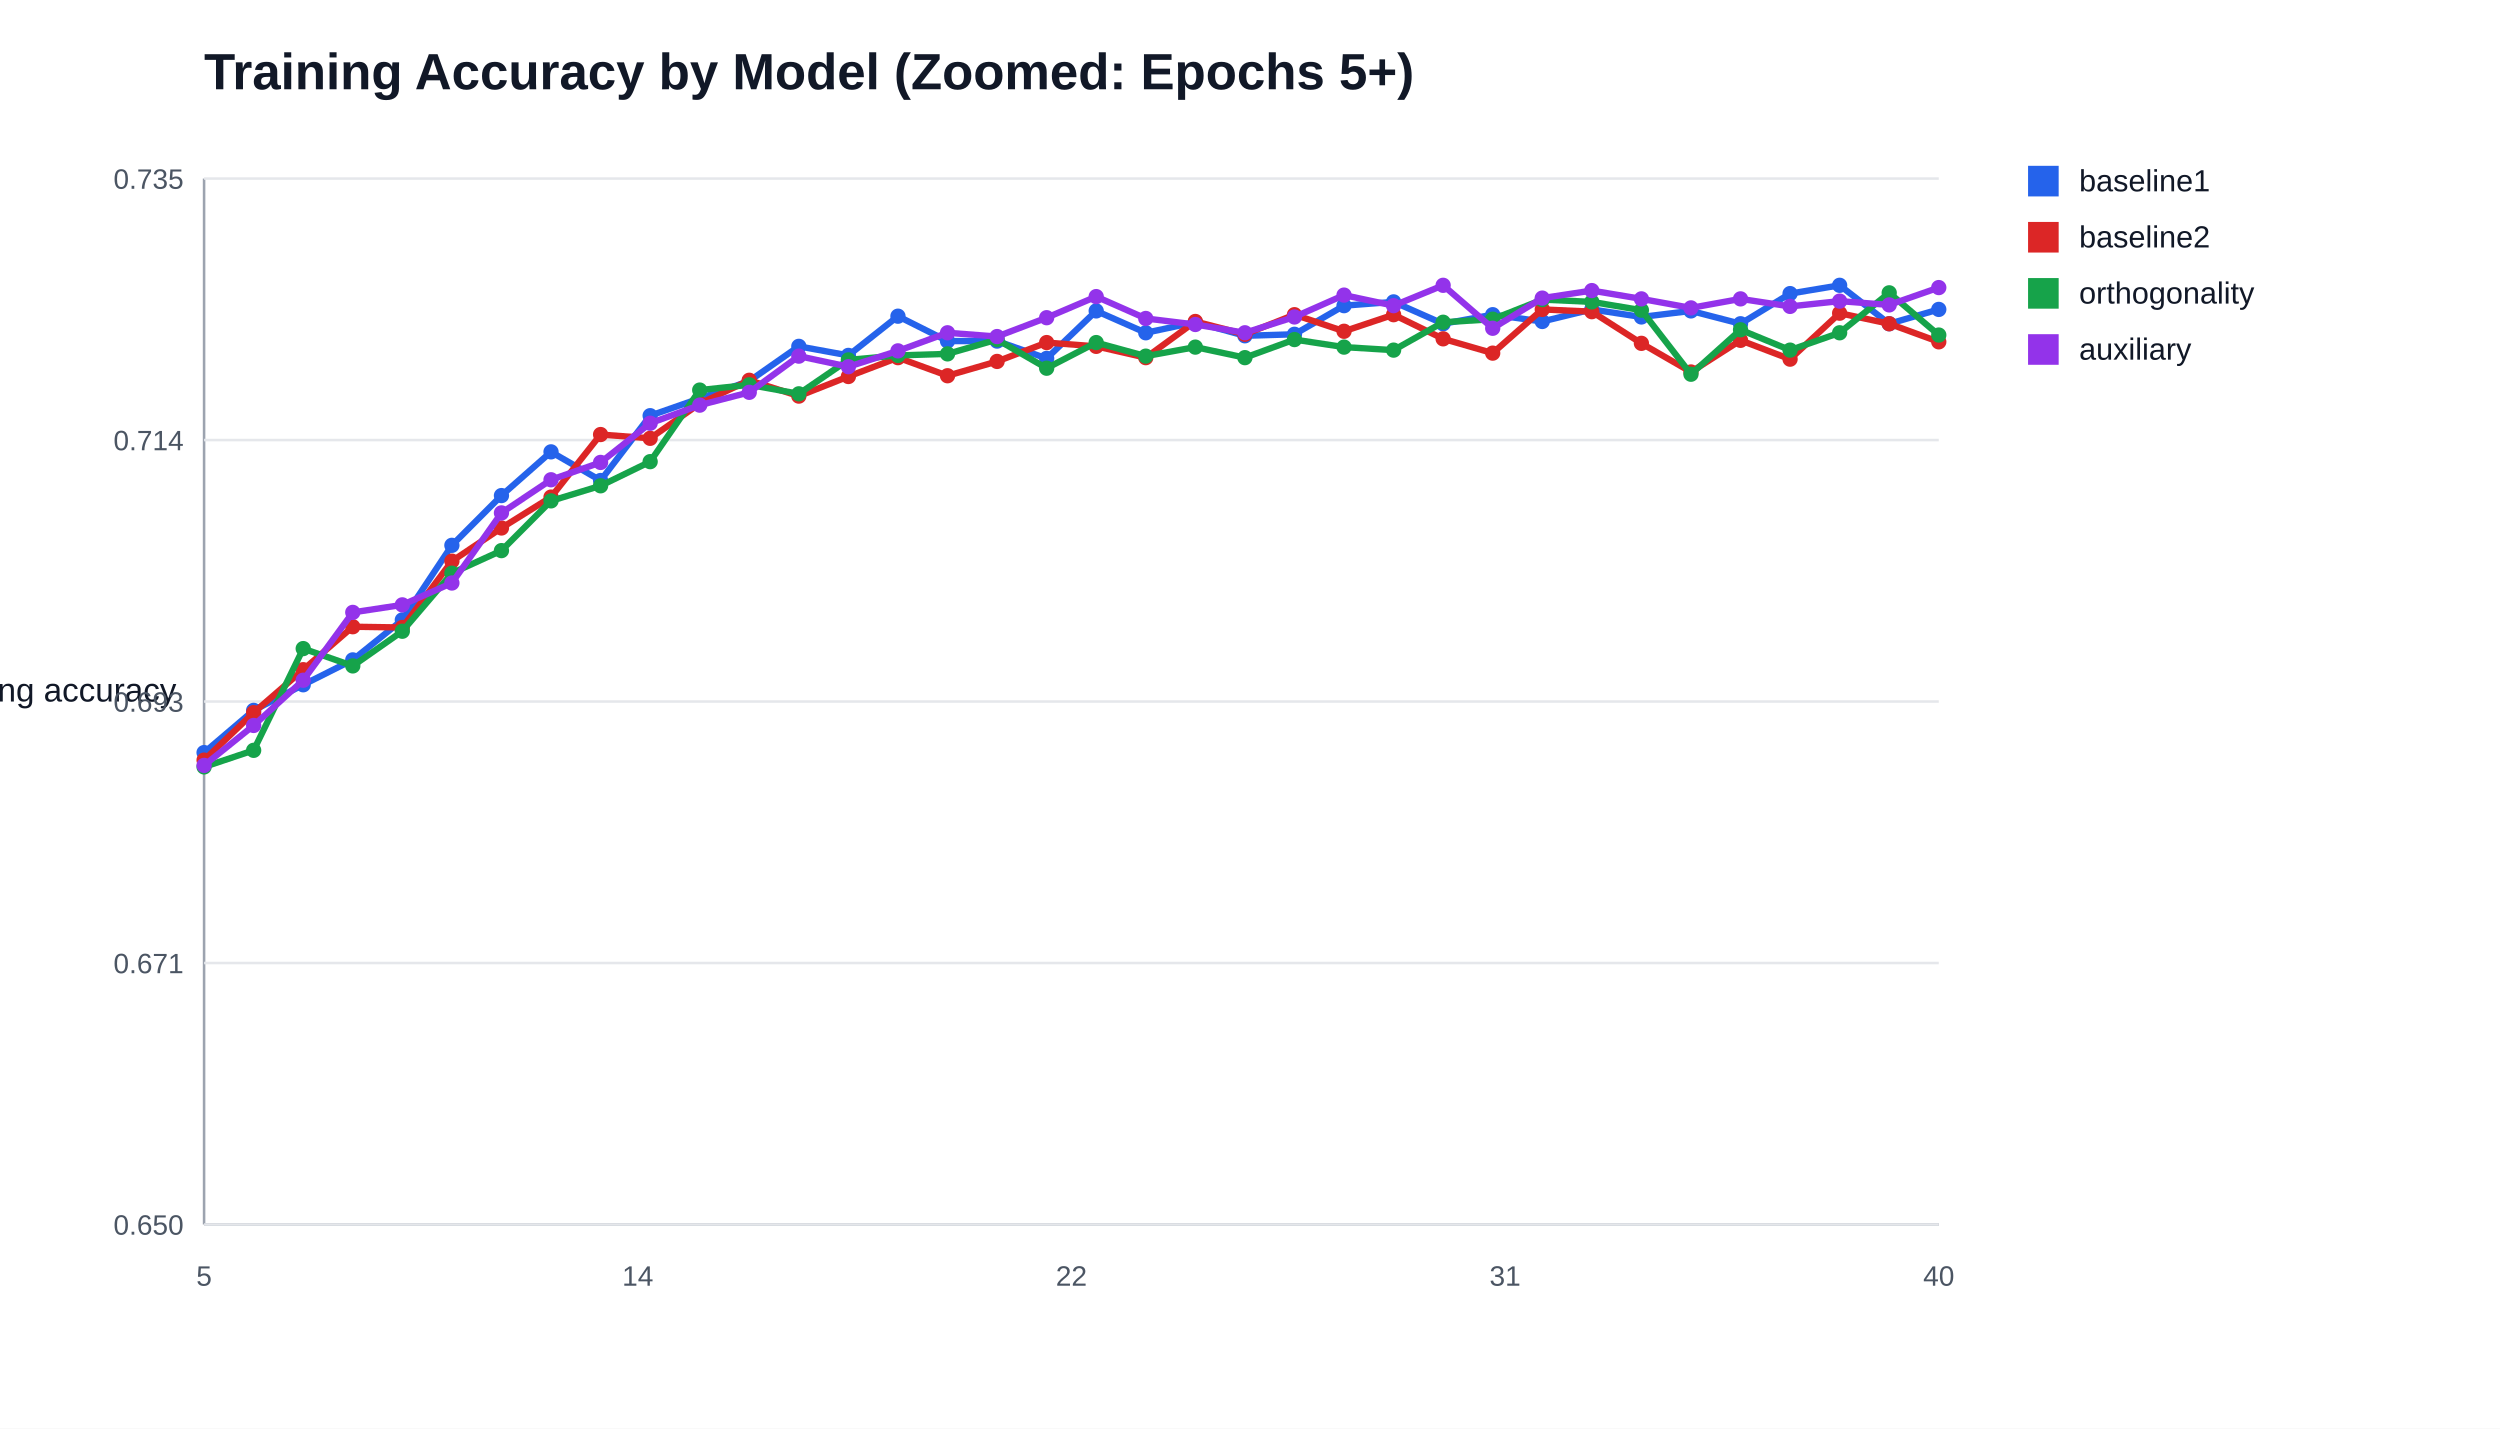
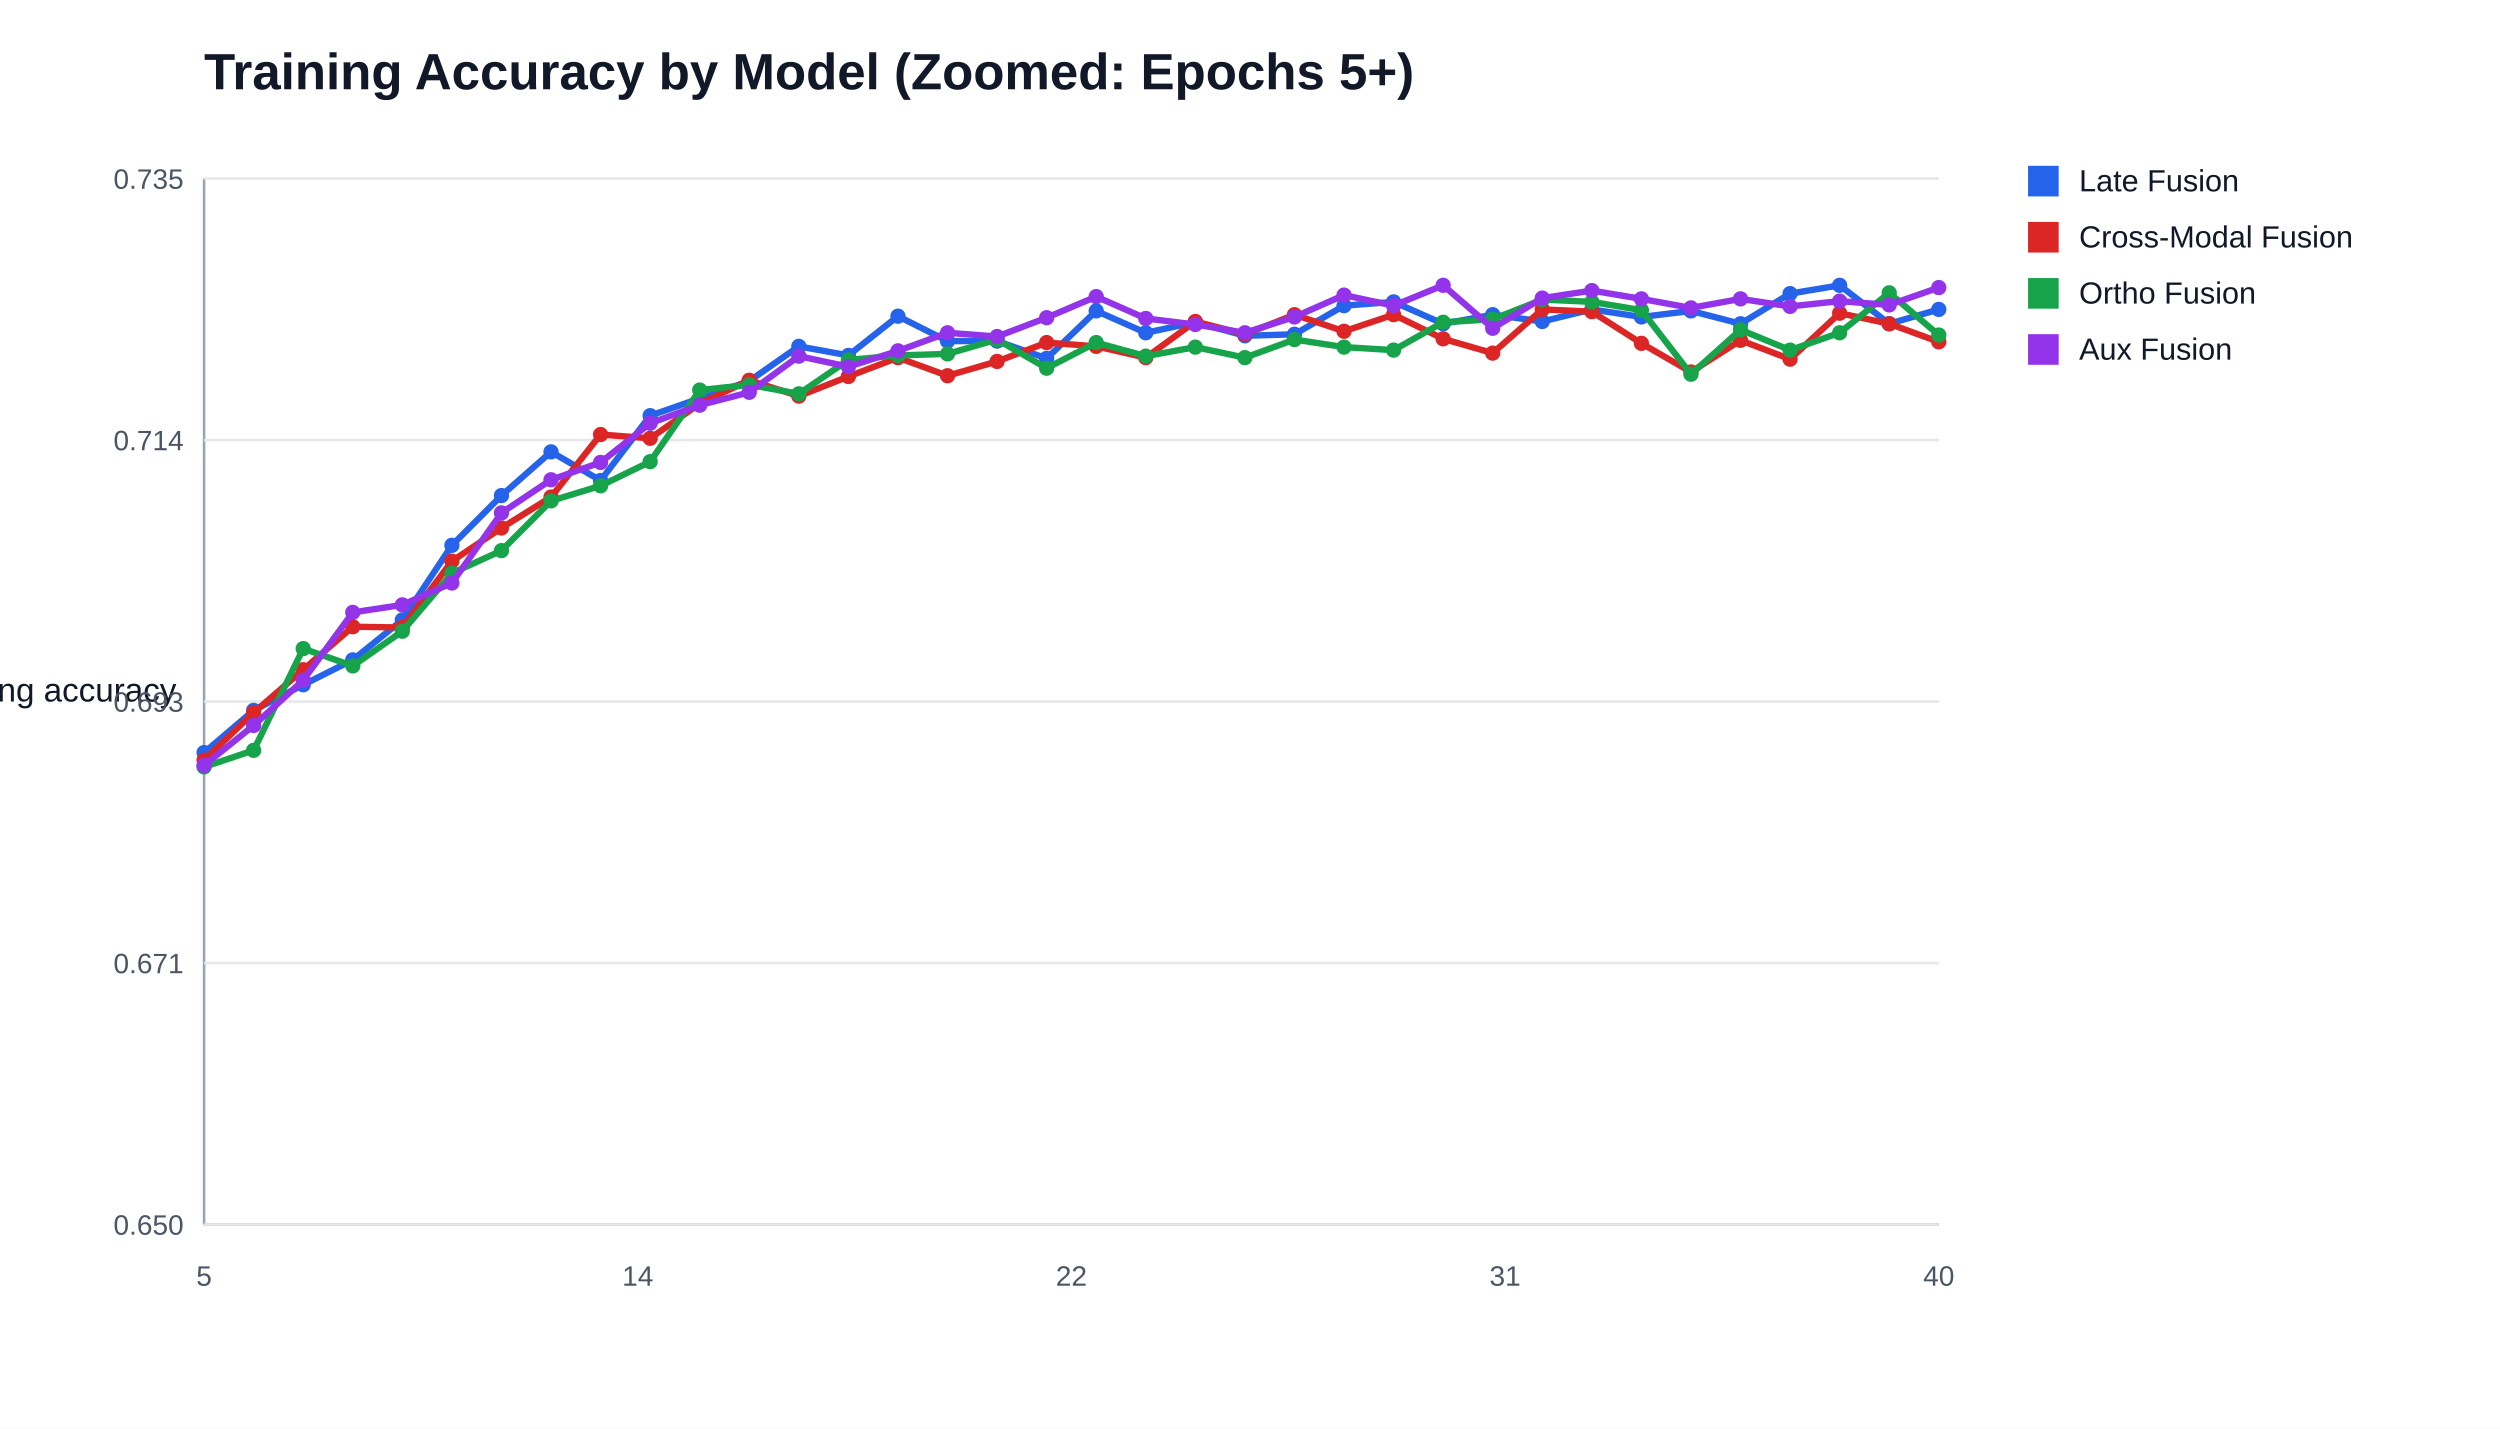
<svg xmlns="http://www.w3.org/2000/svg" width="980" height="560" viewBox="0 0 980 560" font-family="Arial, sans-serif">
  <rect width="100%" height="100%" fill="#ffffff" />
  <text x="80" y="35" font-size="20" font-weight="700" text-anchor="start" fill="#111827">Training Accuracy by Model (Zoomed: Epochs 5+)</text>
  <text x="20" y="275.0" font-size="13" font-weight="400" text-anchor="middle" fill="#111827">training accuracy</text>
  <line x1="80" y1="70" x2="80" y2="480" stroke="#9ca3af" />
  <line x1="80" y1="480" x2="760" y2="480" stroke="#9ca3af" />
  <line x1="80" y1="480.0" x2="760" y2="480.0" stroke="#e5e7eb" />
  <text x="72" y="484.0" font-size="11" font-weight="400" text-anchor="end" fill="#4b5563">0.650</text>
  <line x1="80" y1="377.5" x2="760" y2="377.5" stroke="#e5e7eb" />
  <text x="72" y="381.5" font-size="11" font-weight="400" text-anchor="end" fill="#4b5563">0.671</text>
  <line x1="80" y1="275.0" x2="760" y2="275.0" stroke="#e5e7eb" />
  <text x="72" y="279.0" font-size="11" font-weight="400" text-anchor="end" fill="#4b5563">0.693</text>
  <line x1="80" y1="172.5" x2="760" y2="172.5" stroke="#e5e7eb" />
  <text x="72" y="176.5" font-size="11" font-weight="400" text-anchor="end" fill="#4b5563">0.714</text>
  <line x1="80" y1="70.0" x2="760" y2="70.0" stroke="#e5e7eb" />
  <text x="72" y="74.0" font-size="11" font-weight="400" text-anchor="end" fill="#4b5563">0.735</text>
  <text x="80.0" y="504" font-size="11" font-weight="400" text-anchor="middle" fill="#4b5563">5</text>
  <text x="250.0" y="504" font-size="11" font-weight="400" text-anchor="middle" fill="#4b5563">14</text>
  <text x="420.0" y="504" font-size="11" font-weight="400" text-anchor="middle" fill="#4b5563">22</text>
  <text x="590.0" y="504" font-size="11" font-weight="400" text-anchor="middle" fill="#4b5563">31</text>
  <text x="760.0" y="504" font-size="11" font-weight="400" text-anchor="middle" fill="#4b5563">40</text>
  <polyline points="80.00,295.02 99.43,278.47 118.86,268.43 138.29,258.68 157.71,243.02 177.14,213.77 196.57,194.27 216.00,177.13 235.43,188.36 254.86,162.95 274.29,156.16 293.71,149.36 313.14,135.77 332.57,139.32 352.00,123.95 371.43,133.70 390.86,133.70 410.29,140.50 429.71,121.88 449.14,130.45 468.57,126.32 488.00,131.63 507.43,131.04 526.86,119.82 546.29,118.34 565.71,126.91 585.14,123.36 604.57,126.02 624.00,121.29 643.43,124.25 662.86,121.88 682.29,126.91 701.71,115.09 721.14,111.84 740.57,126.91 760.00,121.29" fill="none" stroke="#2563eb" stroke-width="2.5" />
  <circle cx="80.00" cy="295.02" r="3" fill="#2563eb" />
  <circle cx="99.43" cy="278.47" r="3" fill="#2563eb" />
  <circle cx="118.86" cy="268.43" r="3" fill="#2563eb" />
  <circle cx="138.29" cy="258.68" r="3" fill="#2563eb" />
  <circle cx="157.71" cy="243.02" r="3" fill="#2563eb" />
  <circle cx="177.14" cy="213.77" r="3" fill="#2563eb" />
  <circle cx="196.57" cy="194.27" r="3" fill="#2563eb" />
  <circle cx="216.00" cy="177.13" r="3" fill="#2563eb" />
  <circle cx="235.43" cy="188.36" r="3" fill="#2563eb" />
  <circle cx="254.86" cy="162.95" r="3" fill="#2563eb" />
  <circle cx="274.29" cy="156.16" r="3" fill="#2563eb" />
  <circle cx="293.71" cy="149.36" r="3" fill="#2563eb" />
  <circle cx="313.14" cy="135.77" r="3" fill="#2563eb" />
  <circle cx="332.57" cy="139.32" r="3" fill="#2563eb" />
  <circle cx="352.00" cy="123.95" r="3" fill="#2563eb" />
  <circle cx="371.43" cy="133.70" r="3" fill="#2563eb" />
  <circle cx="390.86" cy="133.70" r="3" fill="#2563eb" />
  <circle cx="410.29" cy="140.50" r="3" fill="#2563eb" />
  <circle cx="429.71" cy="121.88" r="3" fill="#2563eb" />
  <circle cx="449.14" cy="130.45" r="3" fill="#2563eb" />
  <circle cx="468.57" cy="126.32" r="3" fill="#2563eb" />
  <circle cx="488.00" cy="131.63" r="3" fill="#2563eb" />
  <circle cx="507.43" cy="131.04" r="3" fill="#2563eb" />
  <circle cx="526.86" cy="119.82" r="3" fill="#2563eb" />
  <circle cx="546.29" cy="118.34" r="3" fill="#2563eb" />
  <circle cx="565.71" cy="126.91" r="3" fill="#2563eb" />
  <circle cx="585.14" cy="123.36" r="3" fill="#2563eb" />
  <circle cx="604.57" cy="126.02" r="3" fill="#2563eb" />
  <circle cx="624.00" cy="121.29" r="3" fill="#2563eb" />
  <circle cx="643.43" cy="124.25" r="3" fill="#2563eb" />
  <circle cx="662.86" cy="121.88" r="3" fill="#2563eb" />
  <circle cx="682.29" cy="126.91" r="3" fill="#2563eb" />
  <circle cx="701.71" cy="115.09" r="3" fill="#2563eb" />
  <circle cx="721.14" cy="111.84" r="3" fill="#2563eb" />
  <circle cx="740.57" cy="126.91" r="3" fill="#2563eb" />
  <circle cx="760.00" cy="121.29" r="3" fill="#2563eb" />
  <rect x="795" y="65" width="12" height="12" fill="#2563eb" />
-   <text x="815" y="75" font-size="12" font-weight="400" text-anchor="start" fill="#111827">baseline1</text>
+   <text x="815" y="75" font-size="12" font-weight="400" text-anchor="start" fill="#111827">Late Fusion</text>
  <polyline points="80.00,297.97 99.43,279.36 118.86,262.52 138.29,245.68 157.71,245.97 177.14,219.97 196.57,206.97 216.00,194.86 235.43,170.34 254.86,171.82 274.29,158.22 293.71,149.07 313.14,155.27 332.57,147.59 352.00,140.20 371.43,147.29 390.86,141.68 410.29,134.29 429.71,135.77 449.14,140.20 468.57,126.02 488.00,131.04 507.43,123.36 526.86,129.86 546.29,123.36 565.71,132.82 585.14,138.43 604.57,121.29 624.00,122.18 643.43,134.59 662.86,145.82 682.29,133.41 701.71,140.79 721.14,122.77 740.57,126.91 760.00,134.00" fill="none" stroke="#dc2626" stroke-width="2.5" />
  <circle cx="80.00" cy="297.97" r="3" fill="#dc2626" />
  <circle cx="99.43" cy="279.36" r="3" fill="#dc2626" />
  <circle cx="118.86" cy="262.52" r="3" fill="#dc2626" />
  <circle cx="138.29" cy="245.68" r="3" fill="#dc2626" />
  <circle cx="157.71" cy="245.97" r="3" fill="#dc2626" />
  <circle cx="177.14" cy="219.97" r="3" fill="#dc2626" />
  <circle cx="196.57" cy="206.97" r="3" fill="#dc2626" />
  <circle cx="216.00" cy="194.86" r="3" fill="#dc2626" />
  <circle cx="235.43" cy="170.34" r="3" fill="#dc2626" />
  <circle cx="254.86" cy="171.82" r="3" fill="#dc2626" />
  <circle cx="274.29" cy="158.22" r="3" fill="#dc2626" />
  <circle cx="293.71" cy="149.07" r="3" fill="#dc2626" />
  <circle cx="313.14" cy="155.27" r="3" fill="#dc2626" />
  <circle cx="332.57" cy="147.59" r="3" fill="#dc2626" />
  <circle cx="352.00" cy="140.20" r="3" fill="#dc2626" />
  <circle cx="371.43" cy="147.29" r="3" fill="#dc2626" />
  <circle cx="390.86" cy="141.68" r="3" fill="#dc2626" />
  <circle cx="410.29" cy="134.29" r="3" fill="#dc2626" />
  <circle cx="429.71" cy="135.77" r="3" fill="#dc2626" />
  <circle cx="449.14" cy="140.20" r="3" fill="#dc2626" />
  <circle cx="468.57" cy="126.02" r="3" fill="#dc2626" />
  <circle cx="488.00" cy="131.04" r="3" fill="#dc2626" />
  <circle cx="507.43" cy="123.36" r="3" fill="#dc2626" />
  <circle cx="526.86" cy="129.86" r="3" fill="#dc2626" />
  <circle cx="546.29" cy="123.36" r="3" fill="#dc2626" />
  <circle cx="565.71" cy="132.82" r="3" fill="#dc2626" />
  <circle cx="585.14" cy="138.43" r="3" fill="#dc2626" />
  <circle cx="604.57" cy="121.29" r="3" fill="#dc2626" />
  <circle cx="624.00" cy="122.18" r="3" fill="#dc2626" />
  <circle cx="643.43" cy="134.59" r="3" fill="#dc2626" />
  <circle cx="662.86" cy="145.82" r="3" fill="#dc2626" />
  <circle cx="682.29" cy="133.41" r="3" fill="#dc2626" />
  <circle cx="701.71" cy="140.79" r="3" fill="#dc2626" />
  <circle cx="721.14" cy="122.77" r="3" fill="#dc2626" />
  <circle cx="740.57" cy="126.91" r="3" fill="#dc2626" />
  <circle cx="760.00" cy="134.00" r="3" fill="#dc2626" />
  <rect x="795" y="87" width="12" height="12" fill="#dc2626" />
-   <text x="815" y="97" font-size="12" font-weight="400" text-anchor="start" fill="#111827">baseline2</text>
+   <text x="815" y="97" font-size="12" font-weight="400" text-anchor="start" fill="#111827">Cross-Modal Fusion</text>
  <polyline points="80.00,300.63 99.43,294.13 118.86,254.25 138.29,261.04 157.71,247.45 177.14,224.70 196.57,215.84 216.00,196.34 235.43,190.43 254.86,180.97 274.29,152.91 293.71,150.84 313.14,154.38 332.57,141.09 352.00,139.32 371.43,138.72 390.86,133.11 410.29,144.34 429.71,134.29 449.14,139.61 468.57,136.07 488.00,140.20 507.43,133.11 526.86,136.07 546.29,137.25 565.71,126.32 585.14,125.13 604.57,117.45 624.00,118.34 643.43,121.59 662.86,146.70 682.29,129.27 701.71,137.25 721.14,130.45 740.57,114.79 760.00,131.34" fill="none" stroke="#16a34a" stroke-width="2.5" />
  <circle cx="80.00" cy="300.63" r="3" fill="#16a34a" />
  <circle cx="99.43" cy="294.13" r="3" fill="#16a34a" />
  <circle cx="118.86" cy="254.25" r="3" fill="#16a34a" />
  <circle cx="138.29" cy="261.04" r="3" fill="#16a34a" />
  <circle cx="157.71" cy="247.45" r="3" fill="#16a34a" />
  <circle cx="177.14" cy="224.70" r="3" fill="#16a34a" />
  <circle cx="196.57" cy="215.84" r="3" fill="#16a34a" />
  <circle cx="216.00" cy="196.34" r="3" fill="#16a34a" />
  <circle cx="235.43" cy="190.43" r="3" fill="#16a34a" />
  <circle cx="254.86" cy="180.97" r="3" fill="#16a34a" />
  <circle cx="274.29" cy="152.91" r="3" fill="#16a34a" />
  <circle cx="293.71" cy="150.84" r="3" fill="#16a34a" />
  <circle cx="313.14" cy="154.38" r="3" fill="#16a34a" />
  <circle cx="332.57" cy="141.09" r="3" fill="#16a34a" />
  <circle cx="352.00" cy="139.32" r="3" fill="#16a34a" />
  <circle cx="371.43" cy="138.72" r="3" fill="#16a34a" />
  <circle cx="390.86" cy="133.11" r="3" fill="#16a34a" />
  <circle cx="410.29" cy="144.34" r="3" fill="#16a34a" />
  <circle cx="429.71" cy="134.29" r="3" fill="#16a34a" />
  <circle cx="449.14" cy="139.61" r="3" fill="#16a34a" />
  <circle cx="468.57" cy="136.07" r="3" fill="#16a34a" />
  <circle cx="488.00" cy="140.20" r="3" fill="#16a34a" />
  <circle cx="507.43" cy="133.11" r="3" fill="#16a34a" />
  <circle cx="526.86" cy="136.07" r="3" fill="#16a34a" />
  <circle cx="546.29" cy="137.25" r="3" fill="#16a34a" />
  <circle cx="565.71" cy="126.32" r="3" fill="#16a34a" />
  <circle cx="585.14" cy="125.13" r="3" fill="#16a34a" />
  <circle cx="604.57" cy="117.45" r="3" fill="#16a34a" />
  <circle cx="624.00" cy="118.34" r="3" fill="#16a34a" />
  <circle cx="643.43" cy="121.59" r="3" fill="#16a34a" />
  <circle cx="662.86" cy="146.70" r="3" fill="#16a34a" />
  <circle cx="682.29" cy="129.27" r="3" fill="#16a34a" />
  <circle cx="701.71" cy="137.25" r="3" fill="#16a34a" />
  <circle cx="721.14" cy="130.45" r="3" fill="#16a34a" />
  <circle cx="740.57" cy="114.79" r="3" fill="#16a34a" />
  <circle cx="760.00" cy="131.34" r="3" fill="#16a34a" />
  <rect x="795" y="109" width="12" height="12" fill="#16a34a" />
-   <text x="815" y="119" font-size="12" font-weight="400" text-anchor="start" fill="#111827">orthogonality</text>
+   <text x="815" y="119" font-size="12" font-weight="400" text-anchor="start" fill="#111827">Ortho Fusion</text>
  <polyline points="80.00,300.04 99.43,284.38 118.86,266.65 138.29,240.06 157.71,237.11 177.14,228.54 196.57,201.06 216.00,188.07 235.43,181.27 254.86,165.91 274.29,158.82 293.71,153.79 313.14,139.61 332.57,143.75 352.00,137.54 371.43,130.45 390.86,131.93 410.29,124.54 429.71,116.27 449.14,124.84 468.57,127.20 488.00,130.45 507.43,124.25 526.86,115.68 546.29,119.82 565.71,111.84 585.14,128.68 604.57,116.86 624.00,113.91 643.43,117.16 662.86,120.70 682.29,117.16 701.71,120.11 721.14,118.04 740.57,119.52 760.00,112.73" fill="none" stroke="#9333ea" stroke-width="2.5" />
  <circle cx="80.00" cy="300.04" r="3" fill="#9333ea" />
  <circle cx="99.43" cy="284.38" r="3" fill="#9333ea" />
  <circle cx="118.86" cy="266.65" r="3" fill="#9333ea" />
  <circle cx="138.29" cy="240.06" r="3" fill="#9333ea" />
  <circle cx="157.71" cy="237.11" r="3" fill="#9333ea" />
  <circle cx="177.14" cy="228.54" r="3" fill="#9333ea" />
  <circle cx="196.57" cy="201.06" r="3" fill="#9333ea" />
  <circle cx="216.00" cy="188.07" r="3" fill="#9333ea" />
  <circle cx="235.43" cy="181.27" r="3" fill="#9333ea" />
  <circle cx="254.86" cy="165.91" r="3" fill="#9333ea" />
  <circle cx="274.29" cy="158.82" r="3" fill="#9333ea" />
  <circle cx="293.71" cy="153.79" r="3" fill="#9333ea" />
  <circle cx="313.14" cy="139.61" r="3" fill="#9333ea" />
  <circle cx="332.57" cy="143.75" r="3" fill="#9333ea" />
  <circle cx="352.00" cy="137.54" r="3" fill="#9333ea" />
  <circle cx="371.43" cy="130.45" r="3" fill="#9333ea" />
  <circle cx="390.86" cy="131.93" r="3" fill="#9333ea" />
  <circle cx="410.29" cy="124.54" r="3" fill="#9333ea" />
  <circle cx="429.71" cy="116.27" r="3" fill="#9333ea" />
  <circle cx="449.14" cy="124.84" r="3" fill="#9333ea" />
  <circle cx="468.57" cy="127.20" r="3" fill="#9333ea" />
  <circle cx="488.00" cy="130.45" r="3" fill="#9333ea" />
  <circle cx="507.43" cy="124.25" r="3" fill="#9333ea" />
  <circle cx="526.86" cy="115.68" r="3" fill="#9333ea" />
  <circle cx="546.29" cy="119.82" r="3" fill="#9333ea" />
  <circle cx="565.71" cy="111.84" r="3" fill="#9333ea" />
  <circle cx="585.14" cy="128.68" r="3" fill="#9333ea" />
  <circle cx="604.57" cy="116.86" r="3" fill="#9333ea" />
  <circle cx="624.00" cy="113.91" r="3" fill="#9333ea" />
  <circle cx="643.43" cy="117.16" r="3" fill="#9333ea" />
  <circle cx="662.86" cy="120.70" r="3" fill="#9333ea" />
  <circle cx="682.29" cy="117.16" r="3" fill="#9333ea" />
  <circle cx="701.71" cy="120.11" r="3" fill="#9333ea" />
  <circle cx="721.14" cy="118.04" r="3" fill="#9333ea" />
  <circle cx="740.57" cy="119.52" r="3" fill="#9333ea" />
  <circle cx="760.00" cy="112.73" r="3" fill="#9333ea" />
  <rect x="795" y="131" width="12" height="12" fill="#9333ea" />
-   <text x="815" y="141" font-size="12" font-weight="400" text-anchor="start" fill="#111827">auxiliary</text>
+   <text x="815" y="141" font-size="12" font-weight="400" text-anchor="start" fill="#111827">Aux Fusion</text>
</svg>
